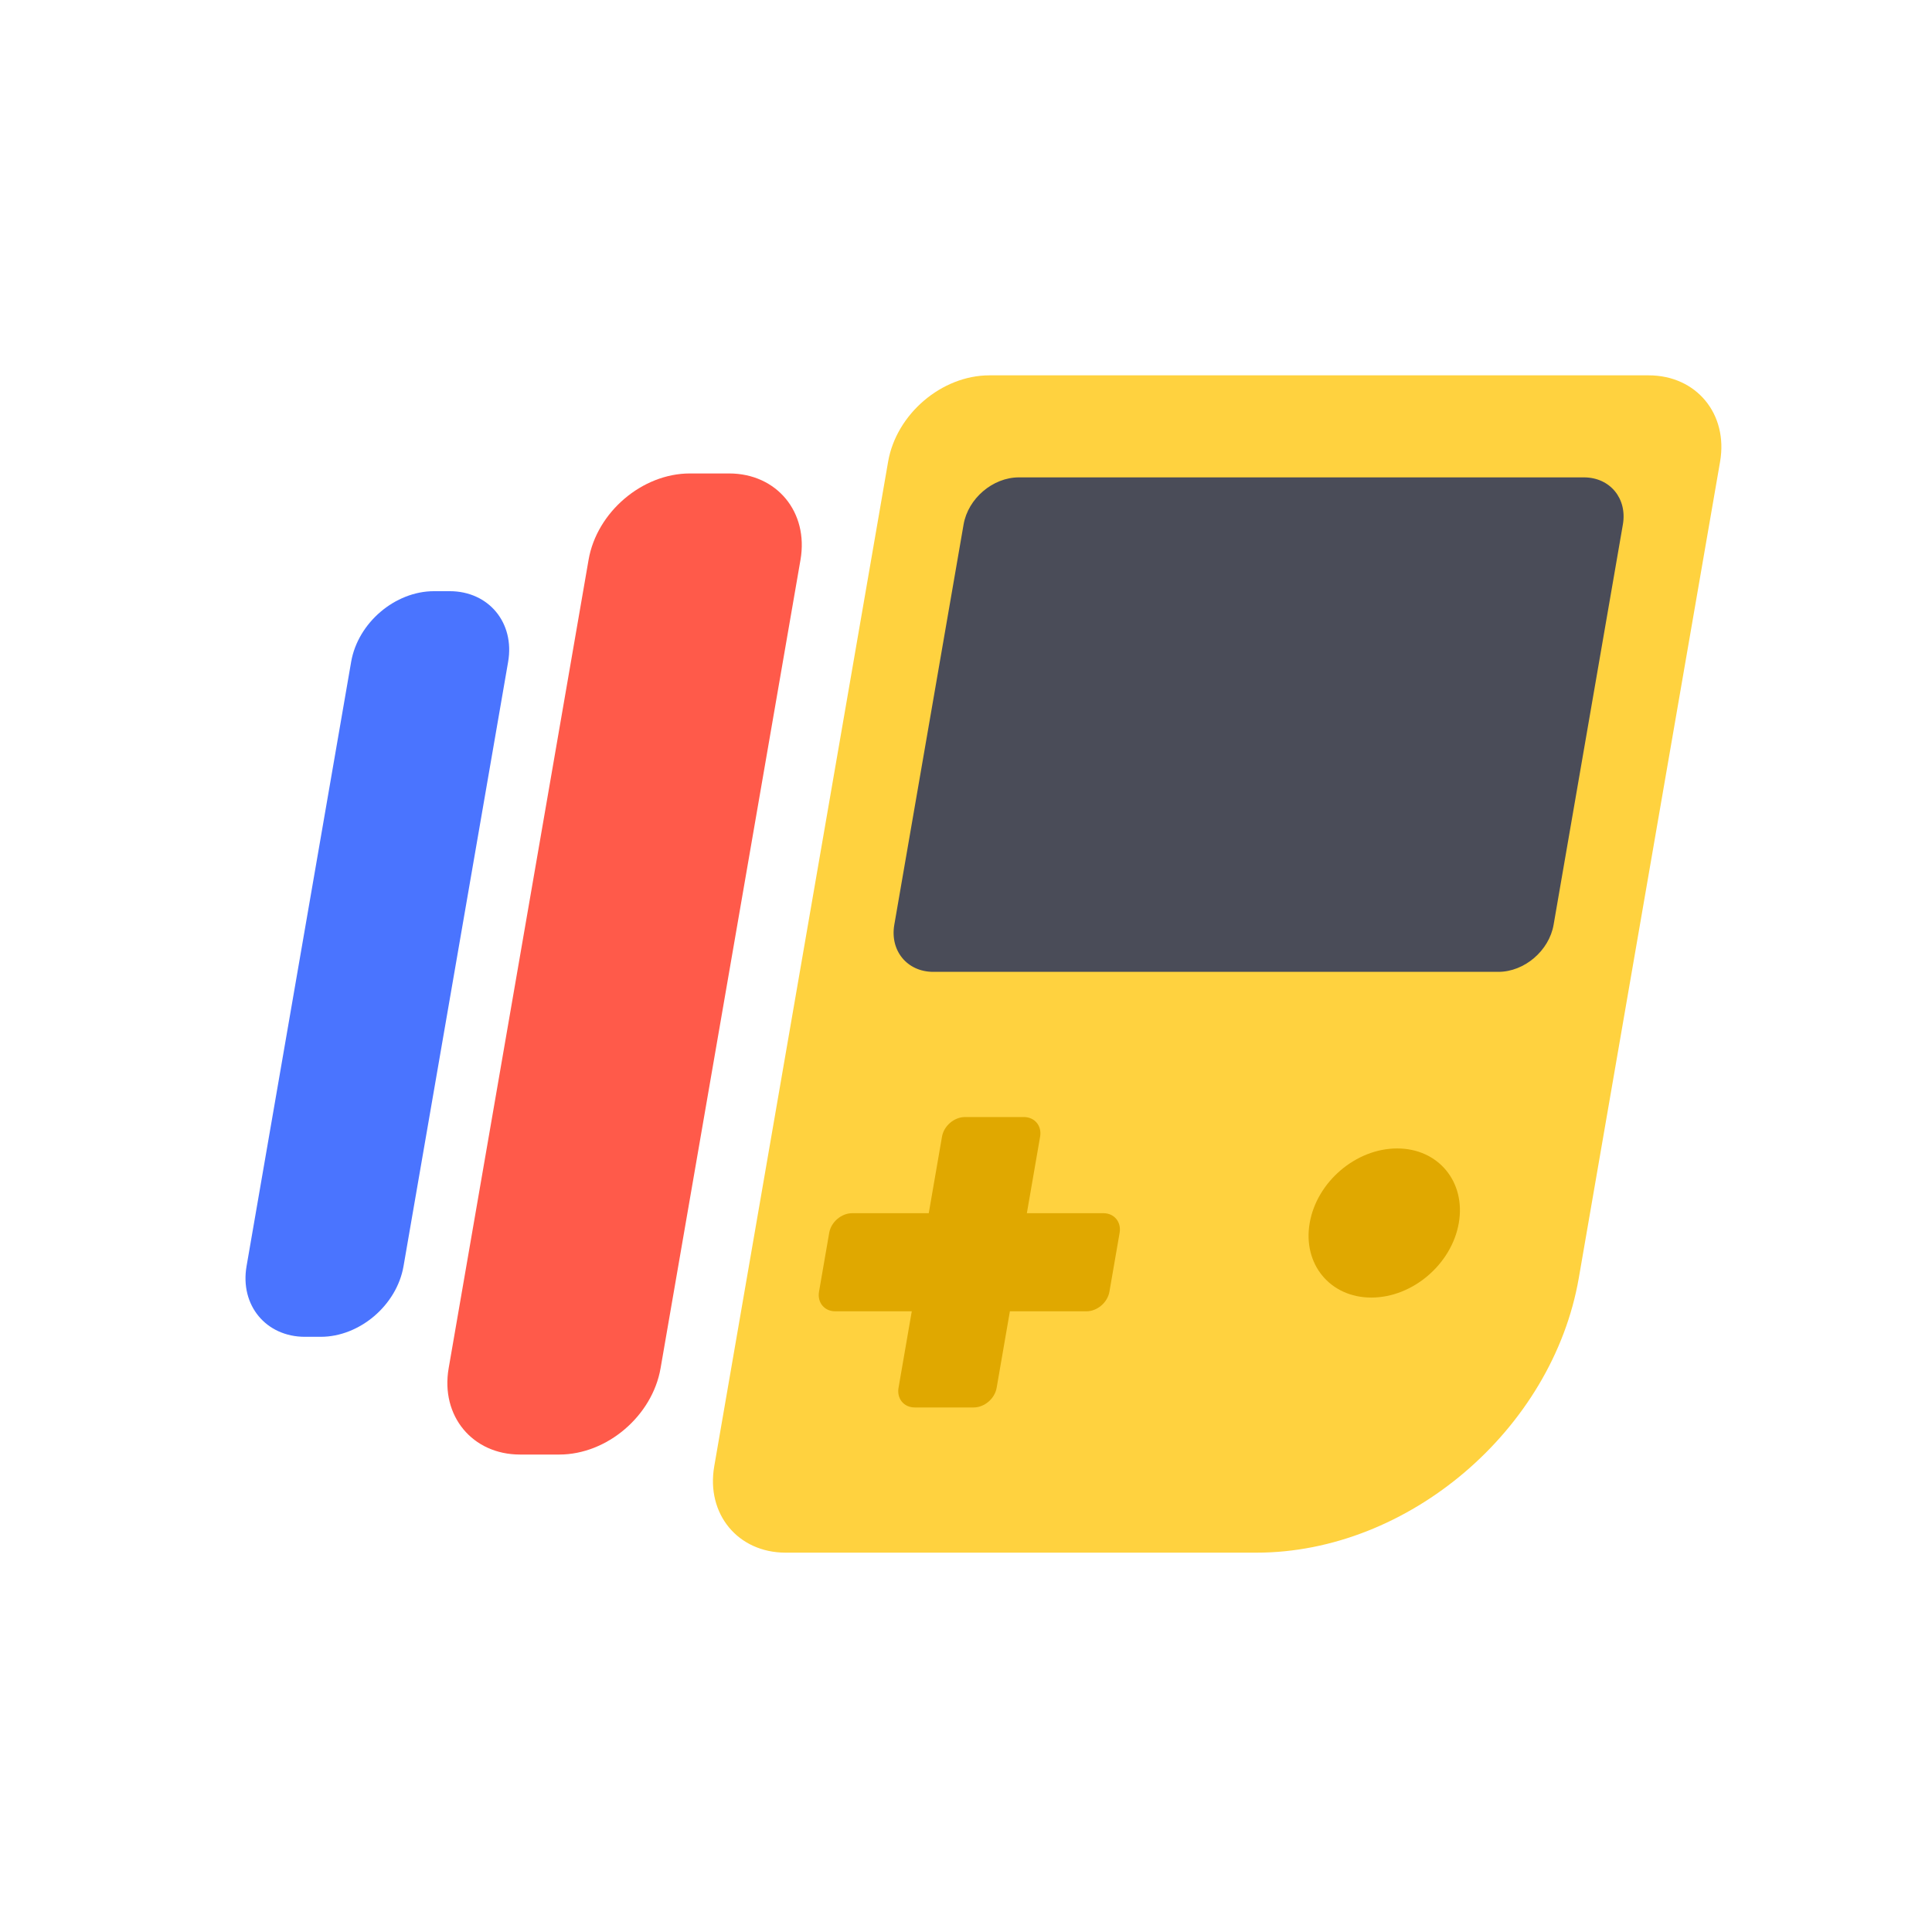
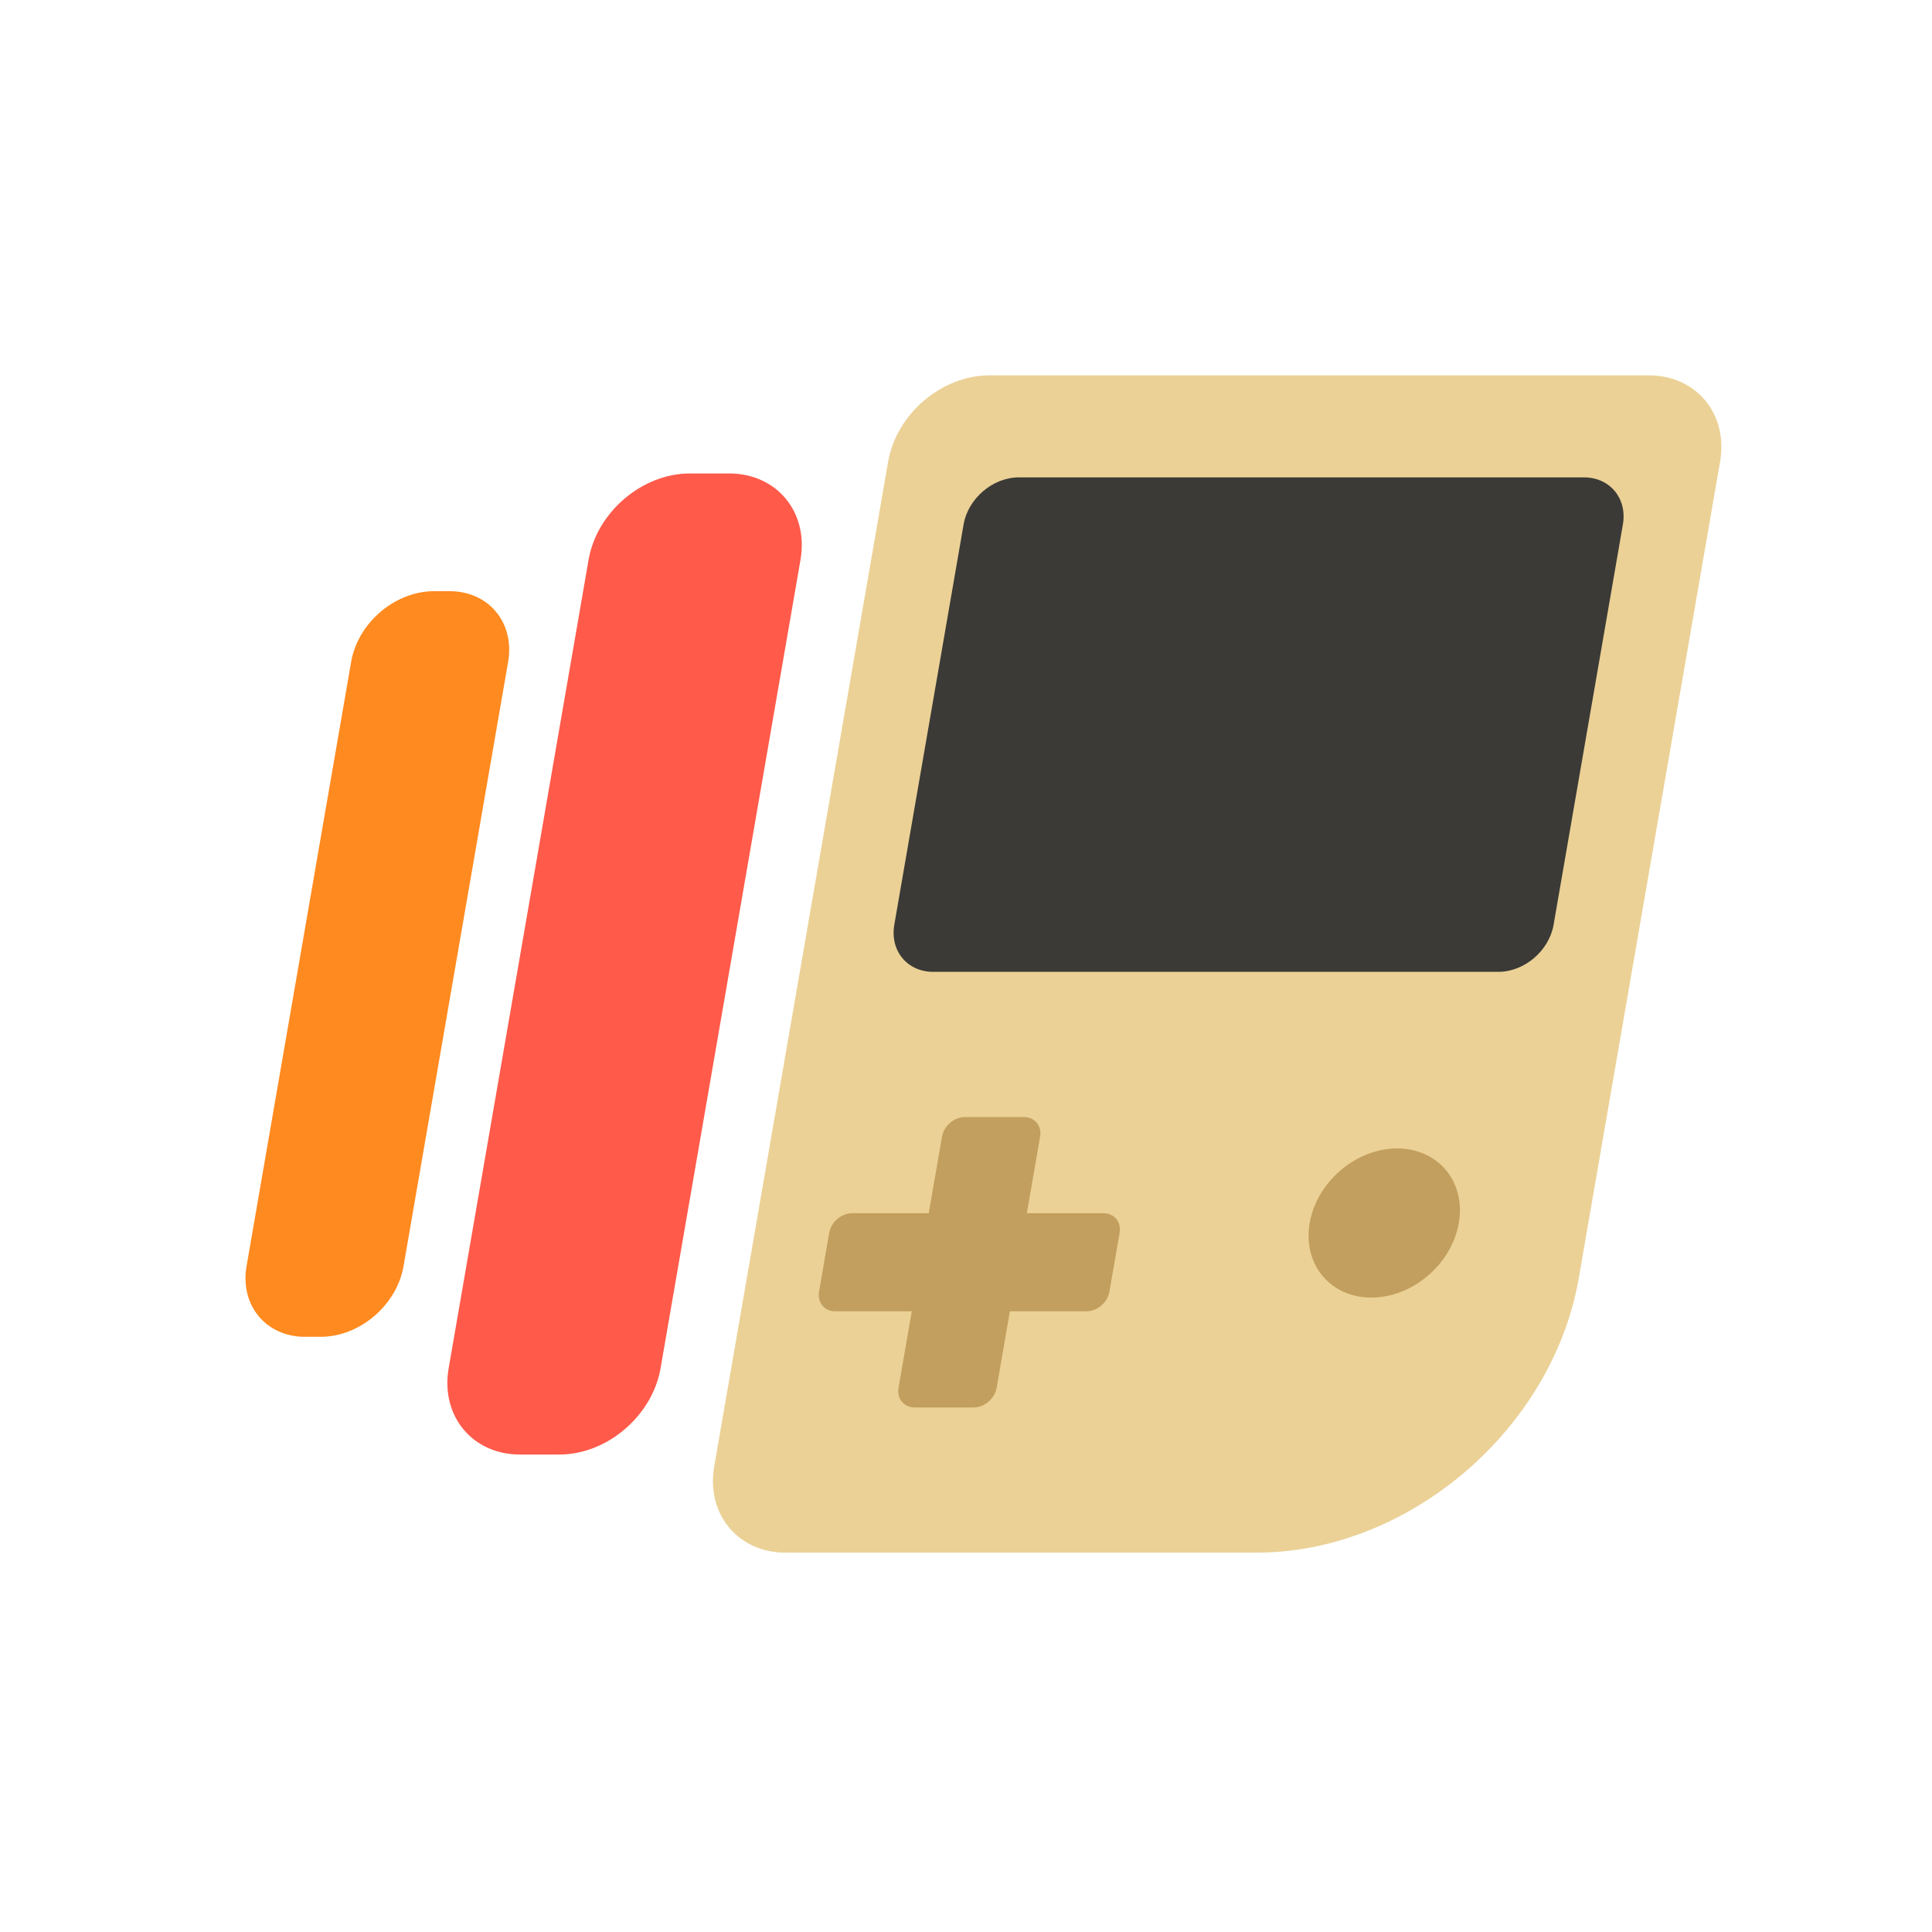
<svg xmlns="http://www.w3.org/2000/svg" viewBox="0 0 512 512">
  <g id="icon" transform="matrix(1.04 0 -0.18 1.04 106.2 99.47)">
-     <path fill="#4A74FF" d="M18 55H22A18 18 0 0 1 40 73V227A18 18 0 0 1 22 245H18A18 18 0 0 1 0 227V73A18 18 0 0 1 18 55Z" />
+     <path fill="#FF8A1F" d="M18 55H22A18 18 0 0 1 40 73V227A18 18 0 0 1 22 245H18A18 18 0 0 1 0 227V73A18 18 0 0 1 18 55Z" />
    <path fill="#FF5A4A" d="M78 25H88A22 22 0 0 1 110 47V253A22 22 0 0 1 88 275H78A22 22 0 0 1 56 253V47A22 22 0 0 1 78 25Z" />
-     <path fill="#FFD23F" d="M150 0H318A22 22 0 0 1 340 22V230A70 70 0 0 1 270 300H150A22 22 0 0 1 128 278V22A22 22 0 0 1 150 0Z" />
-     <path fill="#4A4C58" d="M162 26H306A12 12 0 0 1 318 38V140A12 12 0 0 1 306 152H162A12 12 0 0 1 150 140V38A12 12 0 0 1 162 26Z" />
-     <path fill="#E0A800" d="M171.5 194A5 5 0 0 1 176.5 189H191.5A5 5 0 0 1 196.5 194V213.5H216A5 5 0 0 1 221 218.5V233.5A5 5 0 0 1 216 238.5H196.5V258A5 5 0 0 1 191.5 263H176.5A5 5 0 0 1 171.5 258V238.5H152A5 5 0 0 1 147 233.5V218.5A5 5 0 0 1 152 213.5H171.5Z" />
-     <path fill="#E0A800" d="M269 216A19 19 0 1 0 307 216A19 19 0 1 0 269 216Z" />
+     <path fill="#EBD196" d="M150 0H318A22 22 0 0 1 340 22V230A70 70 0 0 1 270 300H150A22 22 0 0 1 128 278V22A22 22 0 0 1 150 0Z" />
+     <path fill="#3B3A36" d="M162 26H306A12 12 0 0 1 318 38V140A12 12 0 0 1 306 152H162A12 12 0 0 1 150 140V38A12 12 0 0 1 162 26Z" />
+     <path fill="#C29F5E" d="M171.5 194A5 5 0 0 1 176.5 189H191.5A5 5 0 0 1 196.5 194V213.5H216A5 5 0 0 1 221 218.5V233.5A5 5 0 0 1 216 238.5H196.5V258A5 5 0 0 1 191.5 263H176.5A5 5 0 0 1 171.5 258V238.5H152A5 5 0 0 1 147 233.5V218.5A5 5 0 0 1 152 213.5H171.5Z" />
+     <path fill="#C29F5E" d="M269 216A19 19 0 1 0 307 216A19 19 0 1 0 269 216Z" />
  </g>
</svg>
